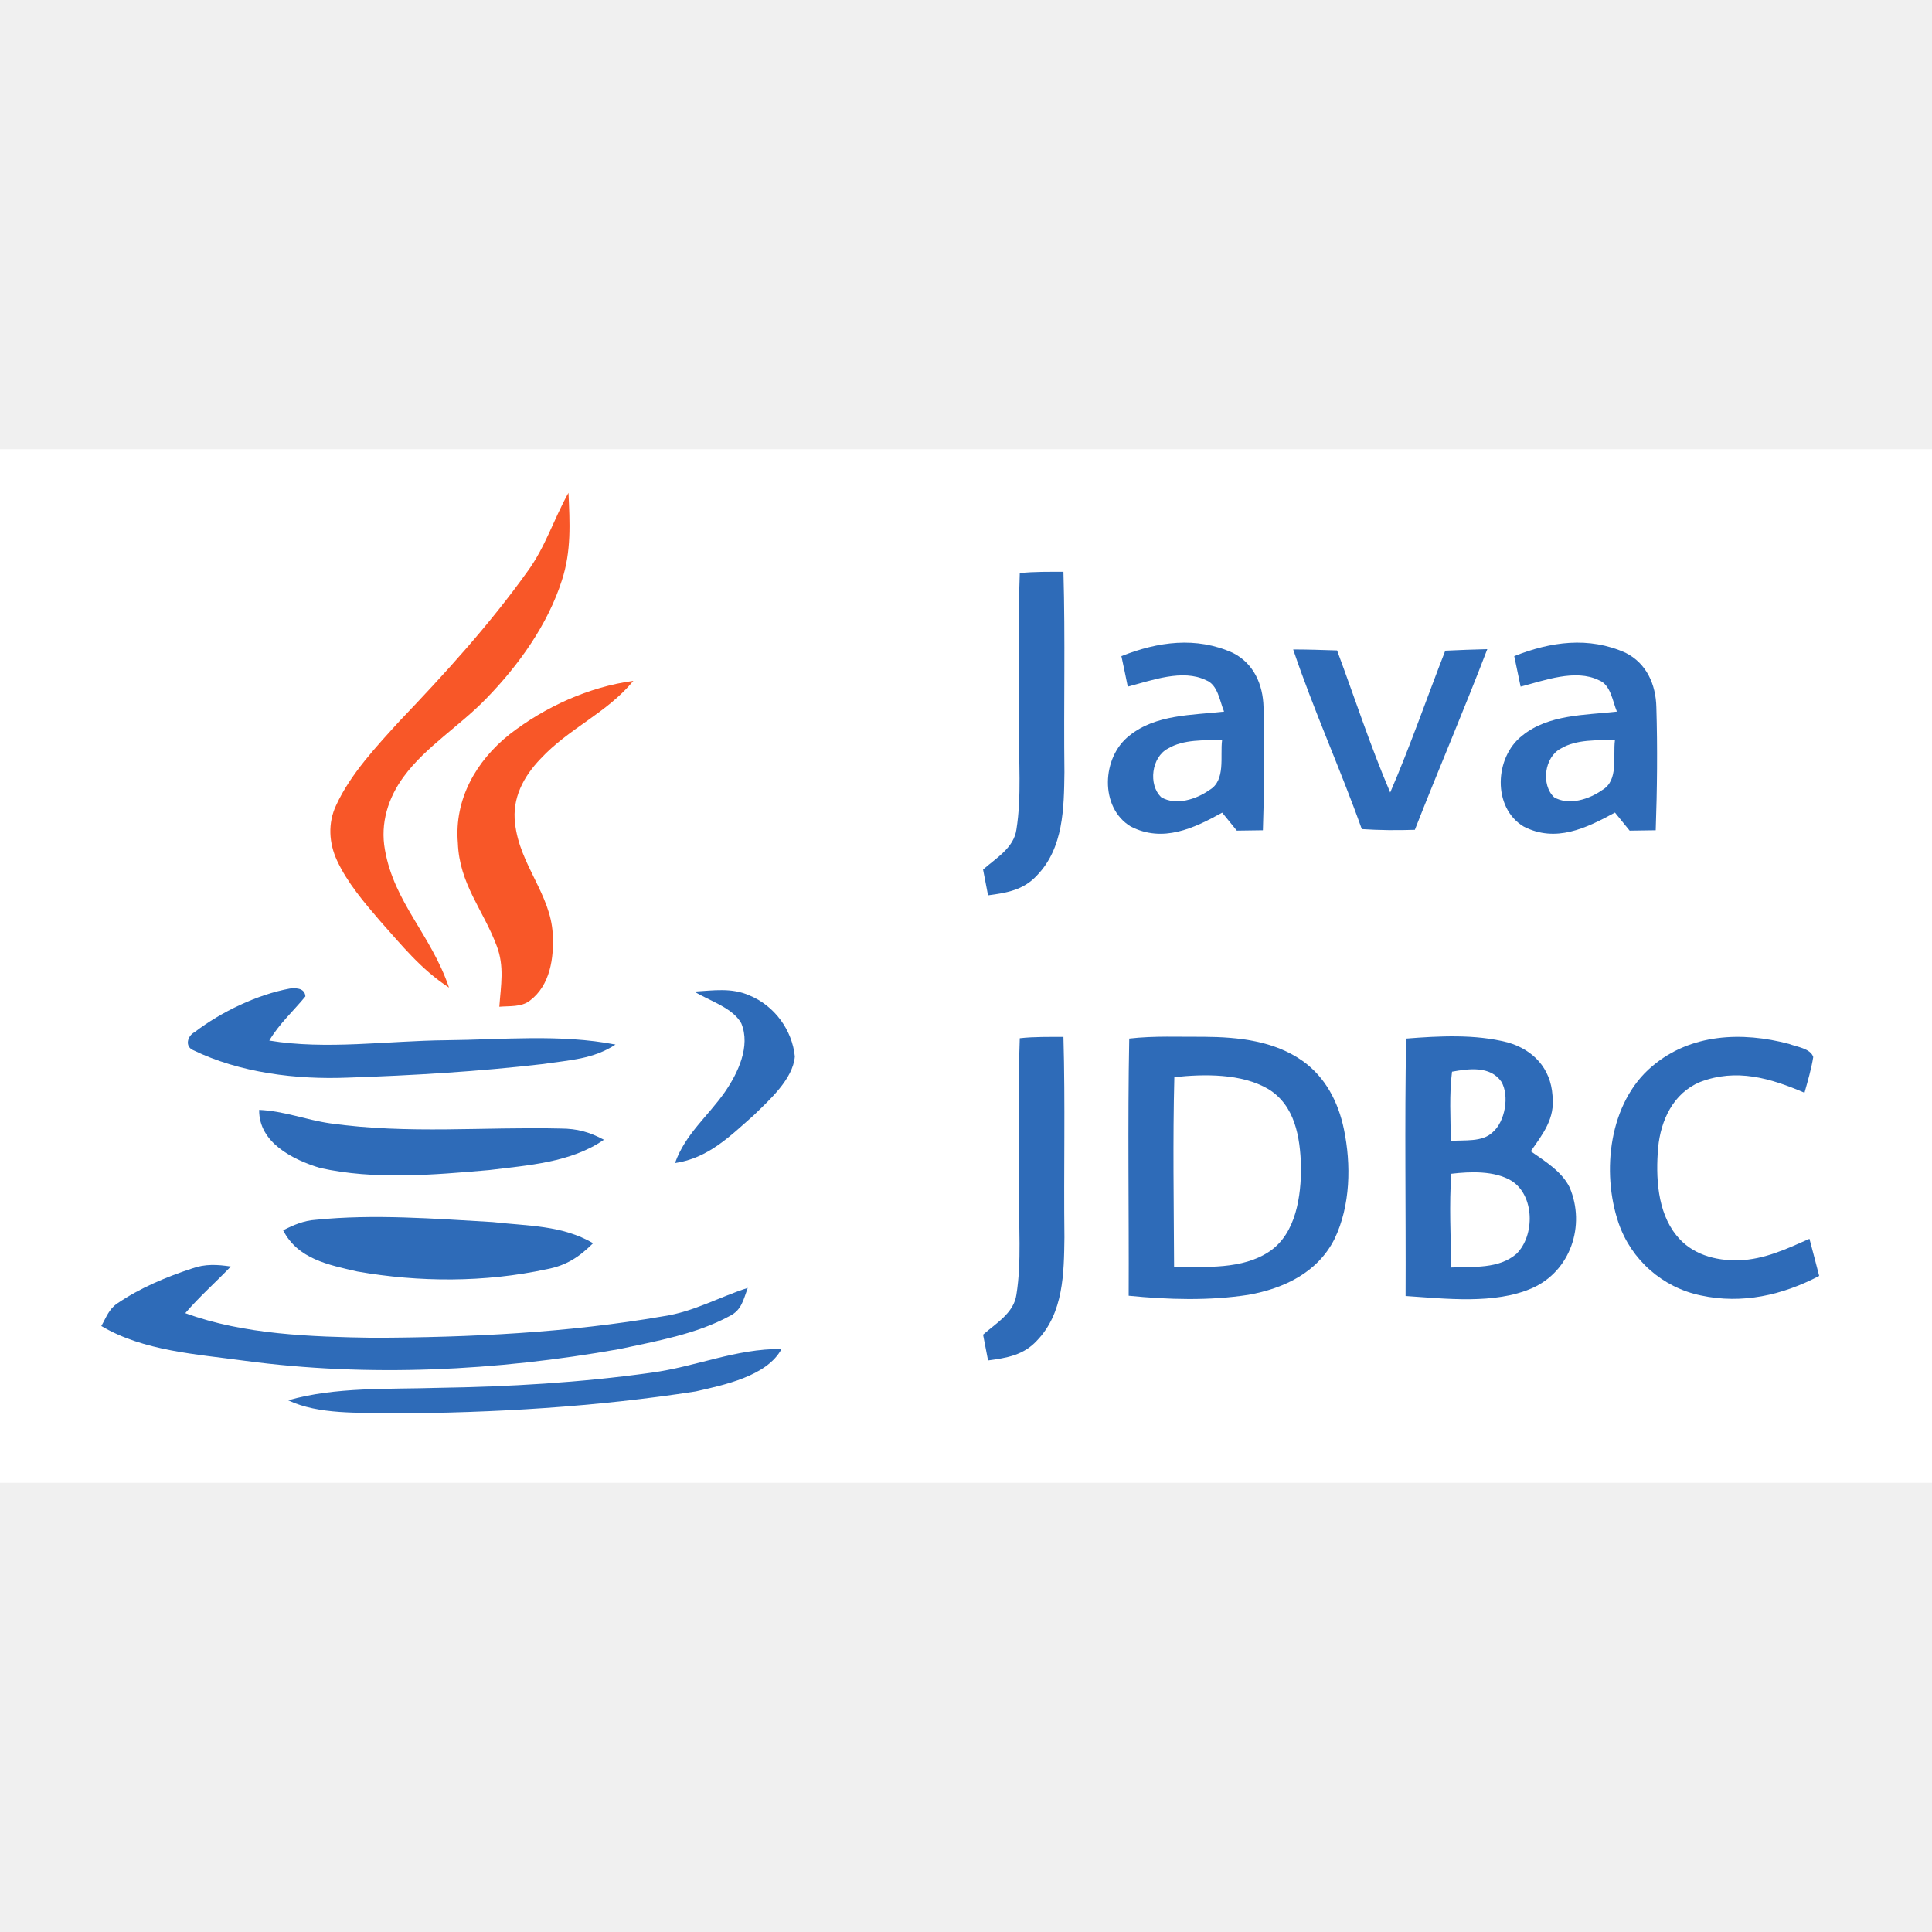
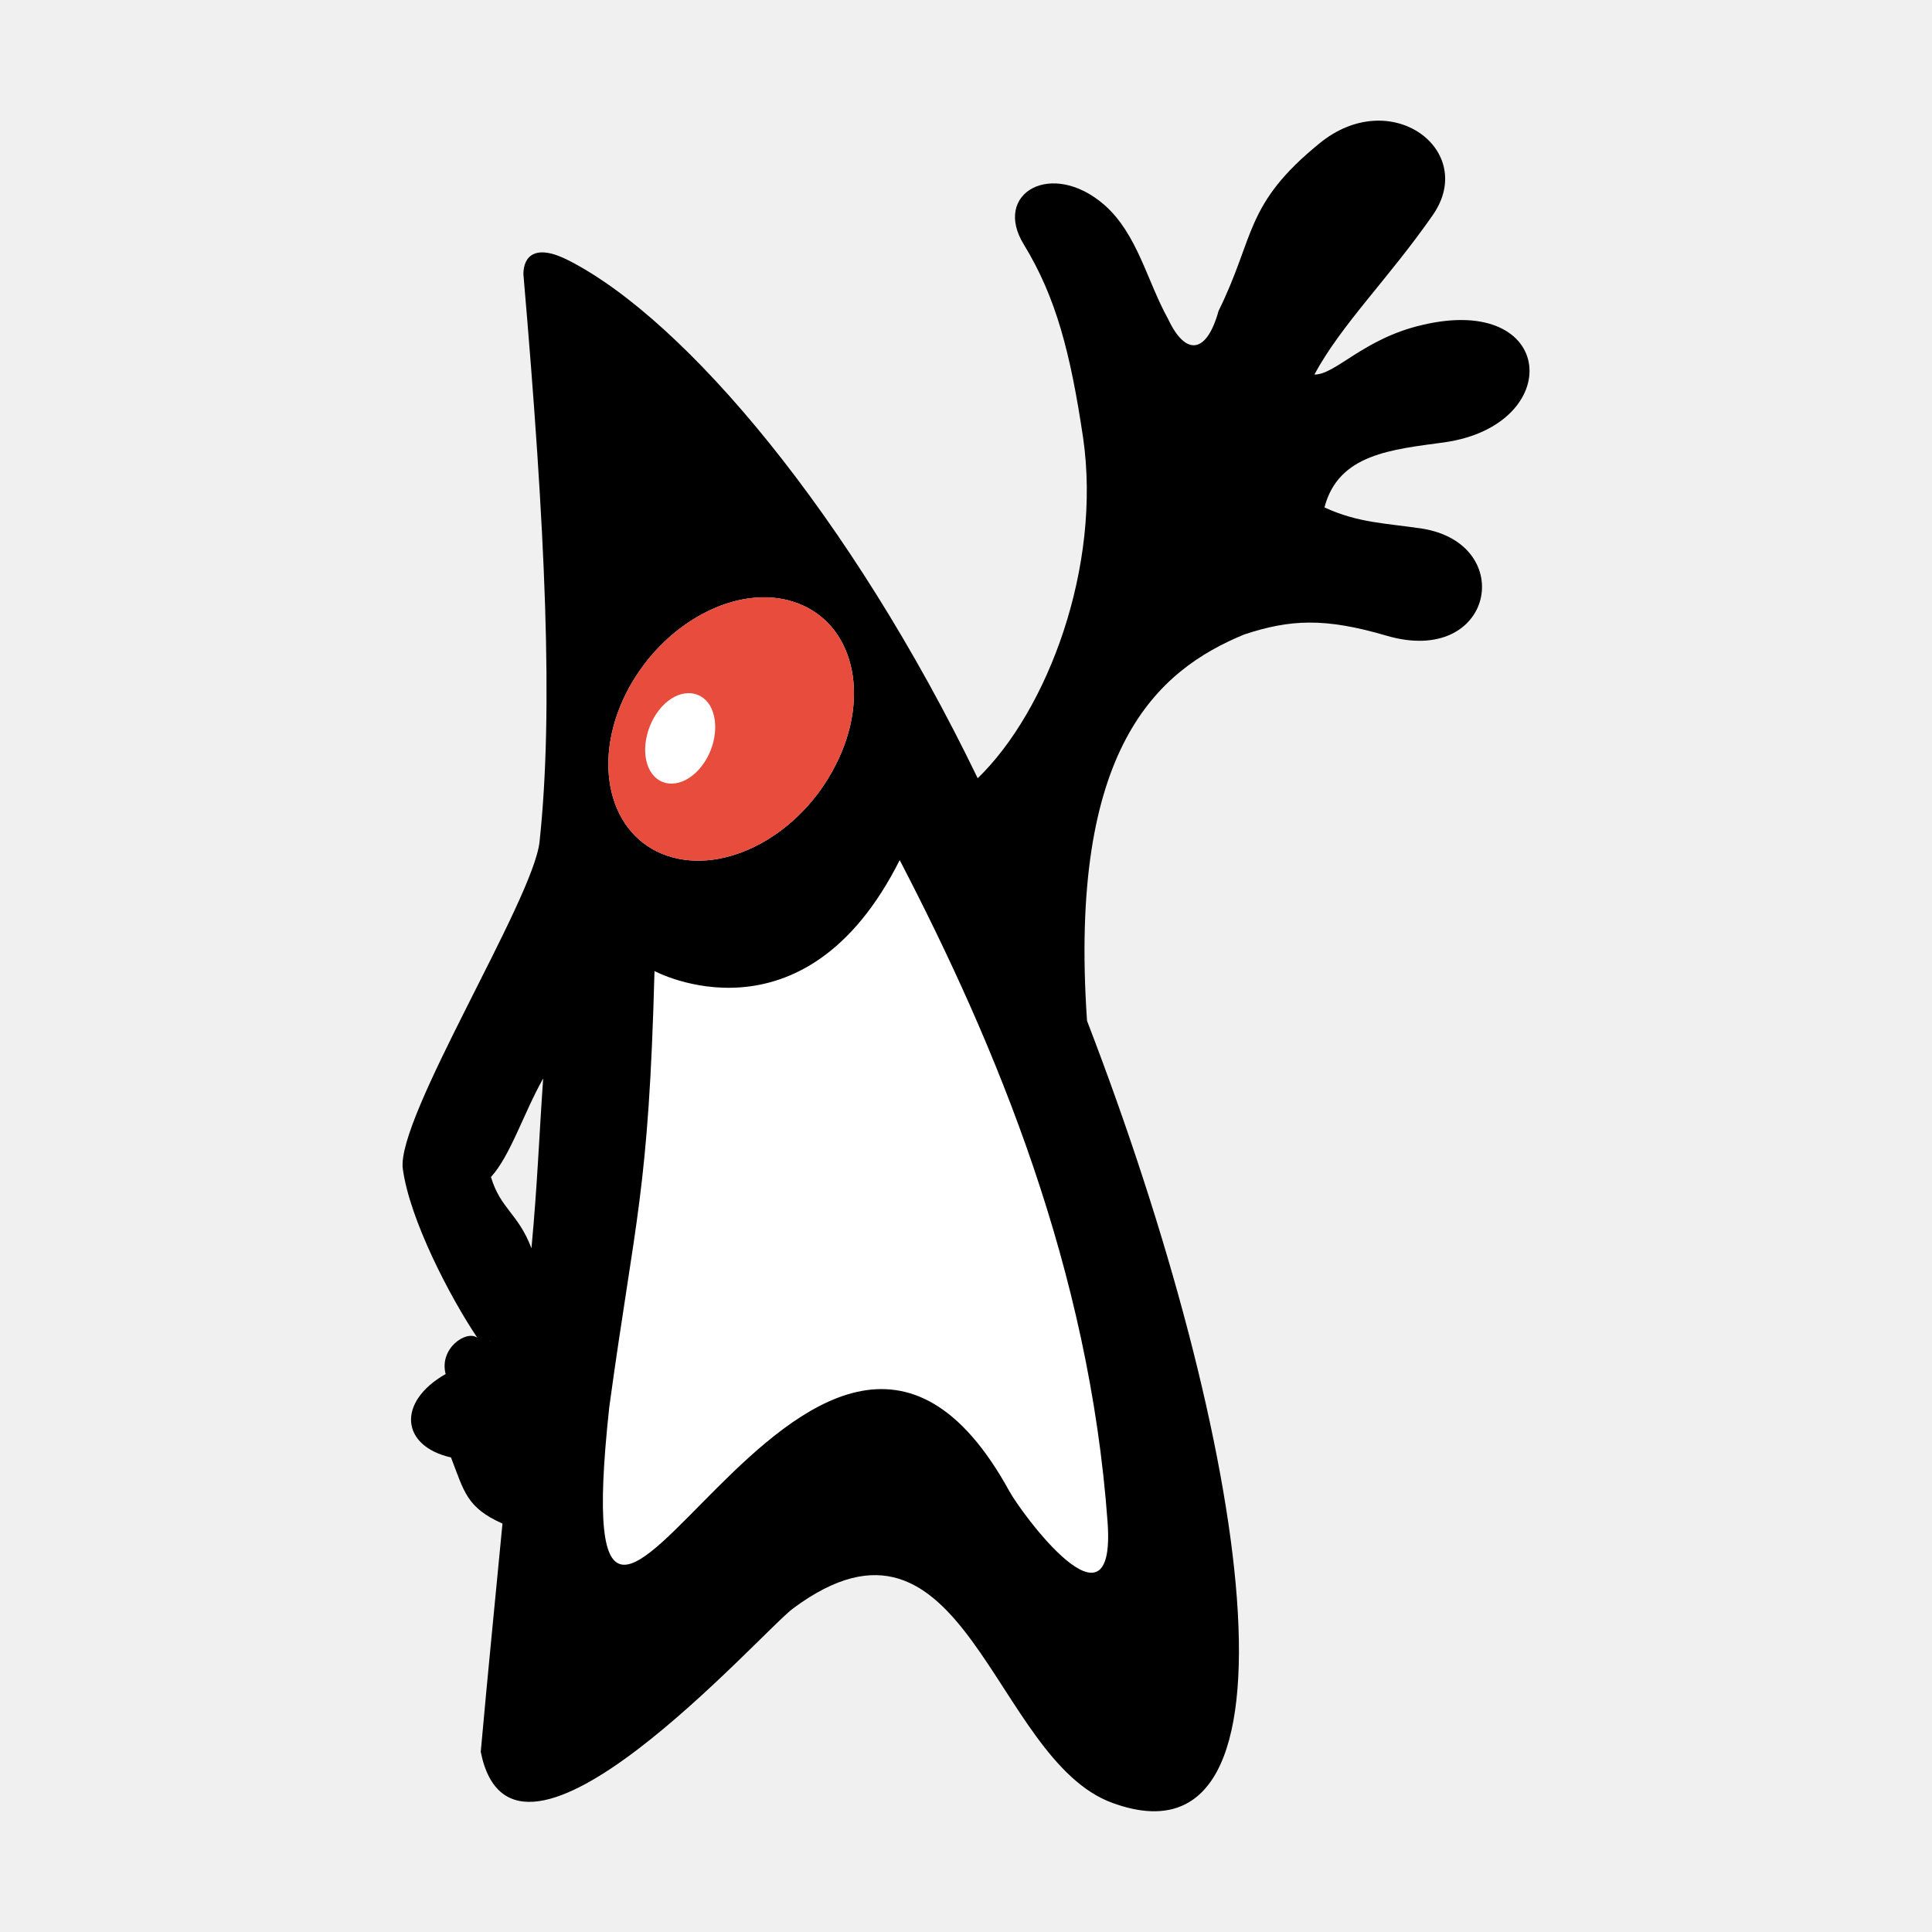
- <svg xmlns="http://www.w3.org/2000/svg" height="200" viewBox="0 0 200 200" width="200">
-   <g transform="translate(0 46.5)">
-     <path d="m0 0h200v107h-200z" fill="#fff" />
-     <path d="m58.848 4.516c.141 3.113.305 6.031-.676 9.039-1.465 4.602-4.473 8.797-7.805 12.227-2.715 2.828-6.312 5.02-8.574 8.117-1.621 2.195-2.445 4.844-1.945 7.57.953 5.477 4.773 8.789 6.633 14.266-2.887-1.875-4.887-4.375-7.148-6.91-1.633-1.898-3.387-3.957-4.445-6.246-.84-1.805-.961-3.883-.094-5.711 1.488-3.25 4.199-6.125 6.586-8.746 4.668-4.891 9.273-9.93 13.234-15.48 1.859-2.535 2.707-5.41 4.234-8.125zm0 0" fill="#f85728" />
-     <path d="m105.566 12.828c1.488-.168 3.027-.129 4.52-.141.199 6.914.019 13.836.102 20.75-.047 3.727-.086 7.844-2.855 10.699-1.387 1.504-3.125 1.793-5.051 2.047-.168-.891-.34-1.777-.516-2.668 1.328-1.176 3.188-2.234 3.453-4.152.555-3.465.207-7.102.281-10.605.074-5.305-.141-10.633.066-15.93zm0 0" fill="#2e6bb8" />
-     <path d="m127.613 21.078c2.172 1.09 3.133 3.277 3.188 5.633.125 4.238.078 8.5-.066 12.738-.902.016-1.801.027-2.699.039-.508-.621-1.016-1.242-1.516-1.863-2.953 1.637-6.145 3.137-9.461 1.438-3.258-1.961-3.004-7.184-.16-9.398 2.723-2.219 6.508-2.125 9.816-2.5-.453-1.09-.641-2.793-1.867-3.25-2.422-1.191-5.641.027-8.102.664-.211-1.059-.434-2.109-.66-3.156 3.773-1.5 7.723-2.055 11.527-.344zm0 0" fill="#2e6bb8" />
-     <path d="m168.281 21.078c2.172 1.09 3.133 3.277 3.184 5.633.129 4.238.082 8.5-.066 12.738-.898.016-1.797.027-2.699.039-.512-.621-1.012-1.242-1.52-1.871-2.973 1.613-6.125 3.156-9.453 1.445-3.262-1.961-3.008-7.184-.16-9.398 2.719-2.219 6.508-2.125 9.812-2.5-.453-1.09-.641-2.793-1.867-3.25-2.418-1.191-5.637.027-8.098.664-.215-1.059-.434-2.109-.66-3.156 3.773-1.5 7.719-2.055 11.527-.344zm0 0" fill="#2e6bb8" />
-     <path d="m133.867 20.73c1.52 0 3.031.055 4.547.102 1.824 4.902 3.445 9.898 5.5 14.707 2.078-4.816 3.793-9.793 5.699-14.68 1.453-.066 2.906-.129 4.352-.16-2.398 6.27-5.051 12.445-7.5 18.703-1.84.062-3.652.047-5.492-.074-2.227-6.25-4.984-12.312-7.105-18.598zm0 0" fill="#2e6bb8" />
-     <path d="m65.566 23.98c-2.754 3.352-6.652 4.883-9.613 8.074-1.754 1.824-2.961 4.086-2.633 6.691.473 4.281 3.691 7.332 3.898 11.449.141 2.461-.258 5.305-2.367 6.891-.887.688-2.09.535-3.16.633.156-2.211.547-4.172-.277-6.312-1.406-3.75-3.859-6.387-4.016-10.641-.387-4.527 1.895-8.5 5.348-11.246 3.688-2.855 8.188-4.902 12.82-5.539zm0 0" fill="#f85728" />
-     <path d="m126.512 30.102c-.227 1.684.41 4.191-1.32 5.184-1.332.949-3.457 1.645-4.977.746-1.375-1.297-1.008-4.16.691-5.043 1.613-.969 3.785-.848 5.605-.887zm0 0" fill="#fff" />
-     <path d="m167.18 30.102c-.227 1.691.406 4.191-1.32 5.184-1.332.949-3.461 1.645-4.98.746-1.371-1.297-1.004-4.16.695-5.043 1.613-.969 3.785-.848 5.605-.887zm0 0" fill="#fff" />
-     <g fill="#2e6bb8">
-       <path d="m30.012 55.832c1.023-.117 1.555.156 1.602.816-1.262 1.539-2.715 2.836-3.738 4.57 5.891.977 12.211.023 18.293-.035 5.773-.055 11.859-.66 17.547.449-2.336 1.531-4.793 1.605-7.469 2.012-6.719.781-13.484 1.184-20.246 1.41-5.34.215-11.172-.492-16.027-2.855-.852-.387-.578-1.457.168-1.852 2.746-2.098 6.48-3.891 9.871-4.516zm0 0" />
-       <path d="m71.879 56.148c1.973-.113 3.875-.43 5.742.414 2.547 1.059 4.387 3.559 4.66 6.301-.195 2.352-2.633 4.5-4.234 6.07-2.492 2.207-4.738 4.461-8.172 4.969 1.078-3.023 3.371-4.801 5.152-7.34 1.352-1.953 2.699-4.758 1.711-7.129-.891-1.625-3.34-2.344-4.859-3.285zm0 0" />
-       <path d="m105.566 60.977c1.488-.168 3.027-.129 4.52-.141.199 6.914.019 13.836.102 20.75-.047 3.727-.086 7.848-2.855 10.703-1.387 1.504-3.125 1.789-5.051 2.043-.168-.887-.34-1.777-.516-2.668 1.328-1.176 3.188-2.23 3.453-4.152.555-3.465.207-7.102.281-10.605.074-5.305-.141-10.633.066-15.93zm0 0" />
-       <path d="m116.898 61.012c2.566-.297 5.195-.168 7.773-.184 3.527.027 7.223.41 10.187 2.508 2.359 1.688 3.68 4.246 4.262 7.051.766 3.664.68 7.926-.961 11.348-1.746 3.492-5.238 5.148-8.922 5.805-4.07.629-8.305.5-12.398.094.039-8.867-.113-17.77.059-26.621zm0 0" />
-       <path d="m145.566 61.012c3.426-.27 7.148-.469 10.5.395 2.648.754 4.461 2.68 4.648 5.496.277 2.387-.98 3.957-2.25 5.777 1.457 1.023 3.223 2.094 4.023 3.738 1.68 3.938.098 8.672-3.887 10.434-3.895 1.699-8.949 1.082-13.094.809.039-8.875-.113-17.781.059-26.648zm0 0" />
-       <path d="m185.207 61.566c.781.305 2.219.461 2.5 1.355-.199 1.246-.566 2.48-.906 3.699-3.535-1.512-7.055-2.562-10.828-1.105-2.758 1.16-4.051 3.941-4.324 6.789-.254 3.004-.094 6.629 1.887 9.074 1.57 1.98 4.039 2.648 6.473 2.59 2.645-.094 4.938-1.176 7.305-2.227.336 1.277.68 2.559 1.008 3.844-3.809 1.992-7.973 2.941-12.246 2.02-3.973-.82-7.223-3.684-8.535-7.535-1.777-5.27-.984-12.418 3.48-16.184 3.988-3.398 9.32-3.613 14.188-2.32zm0 0" />
+ <svg xmlns="http://www.w3.org/2000/svg" x="0px" y="0px" width="240" height="240" viewBox="0 0 172 172" style=" fill:#000000;">
+   <g transform="">
+     <g fill="none" fill-rule="nonzero" stroke="none" stroke-width="1" stroke-linecap="butt" stroke-linejoin="miter" stroke-miterlimit="10" stroke-dasharray="" stroke-dashoffset="0" font-family="none" font-weight="none" font-size="none" text-anchor="none" style="mix-blend-mode: normal">
+       <path d="M0,172v-172h172v172z" fill="none" />
+       <g>
+         <path d="M126.588,28.939c-5.21,1.211 -7.686,4.429 -9.575,4.407c2.444,-4.515 6.561,-8.478 10.56,-14.222c3.967,-5.744 -3.755,-11.571 -10.116,-6.35c-6.697,5.454 -5.708,8.306 -8.969,14.899c-1.061,3.827 -2.928,4.081 -4.511,0.699c-1.867,-3.368 -2.709,-7.518 -5.637,-10.109c-4.691,-4.11 -10.04,-1.075 -7.174,3.533c2.838,4.662 4.124,9.546 5.264,17.204c1.641,11.434 -3.139,24.23 -9.388,30.286c-11.302,-23.385 -25.983,-40.739 -36.36,-46.071c-3.128,-1.62 -4.085,-0.312 -4.085,1.197c1.974,22.926 2.691,38.804 1.437,50.532c-0.566,5.203 -12.782,24.585 -12.173,29.115c0.613,4.529 4.221,11.452 6.633,15.036c-0.989,-0.717 -3.415,0.957 -2.82,3.232c-4.361,2.48 -3.992,6.418 0.477,7.425c1.168,3.01 1.369,4.458 4.583,5.887c-0.609,6.389 -1.29,13.133 -1.935,20.325c2.913,14.441 24.983,-10.703 27.825,-12.785c15.333,-11.359 17.712,13.48 28.434,17.336c17.992,6.561 12.262,-31.877 -2.283,-69.635c-1.67,-24.256 6.228,-31.189 13.989,-34.393c4.078,-1.344 7.145,-1.519 12.689,0.111c9.55,2.781 11.657,-8.188 3.139,-9.539c-3.218,-0.487 -5.672,-0.494 -8.679,-1.885c1.243,-4.784 6.031,-5.156 10.729,-5.801c10.732,-1.569 9.937,-13.294 -2.053,-10.435zM43.559,119.479l0.1,-0.107c0,0 0,0.007 0.004,0.007zM47.314,111.133c-1.179,-3.114 -2.748,-3.49 -3.605,-6.346c1.734,-1.903 2.91,-5.694 4.648,-8.776c-0.387,5.579 -0.509,9.374 -1.043,15.122zM55.742,61.716c3.178,-6.267 9.926,-9.858 15.043,-8.091c5.174,1.763 6.79,8.249 3.619,14.462c-3.157,6.267 -9.868,9.851 -15.032,8.088c-5.131,-1.763 -6.74,-8.249 -3.63,-14.459z" fill="#000000" />
+         <path d="M55.742,61.716c3.178,-6.267 9.926,-9.858 15.043,-8.091c5.174,1.763 6.79,8.249 3.619,14.462c-3.157,6.267 -9.868,9.851 -15.032,8.088c-5.131,-1.763 -6.74,-8.249 -3.63,-14.459z" fill="#e74c3c" />
+         <path d="M89.87,132.773c1.018,1.878 9.499,13.473 8.736,2.752c-1.63,-22.5 -9.861,-42.305 -18.508,-58.953c-8.553,17.032 -21.83,9.876 -21.83,9.876c-0.52,19.726 -1.713,21.923 -4.028,38.833c-4.447,41.097 18.132,-24.424 35.629,7.493zM62.2,68.528c1.466,-1.609 1.906,-4.146 1.01,-5.712c-0.932,-1.512 -2.849,-1.484 -4.307,0.122c-1.455,1.613 -1.899,4.196 -1.007,5.712c0.896,1.523 2.842,1.484 4.304,-0.122z" fill="#ffffff" />
+       </g>
+       <path d="" fill="none" />
+       <path d="" fill="none" />
+       <path d="" fill="none" />
+       <path d="" fill="none" />
+       <path d="" fill="none" />
    </g>
-     <path d="m150.312 64.441c1.727-.309 3.934-.629 5.102 1.027.867 1.453.398 4.16-.906 5.25-1.062 1.039-2.934.77-4.32.891-.019-2.367-.176-4.816.125-7.168zm0 0" fill="#fff" />
-     <path d="m121.566 65.004c3.102-.328 6.953-.395 9.727 1.234 2.781 1.699 3.293 4.992 3.387 7.984.019 3.066-.5 6.945-3.238 8.809-2.84 1.926-6.641 1.598-9.902 1.625-.027-6.547-.141-13.113.027-19.652zm0 0" fill="#fff" />
-     <path d="m26.828 68.395c2.594.113 4.797 1.023 7.359 1.395 8.121 1.133 15.848.344 23.852.535 1.727.008 2.961.355 4.48 1.16-3.418 2.367-7.852 2.641-11.887 3.141-5.707.496-11.895 1.043-17.527-.227-2.777-.848-6.324-2.609-6.277-6.004zm0 0" fill="#2e6bb8" />
-     <path d="m150.238 75.008c1.969-.234 4.469-.328 6.223.723 2.414 1.512 2.445 5.664.527 7.562-1.848 1.598-4.496 1.312-6.762 1.418-.039-3.23-.219-6.488.012-9.703zm0 0" fill="#fff" />
-     <path d="m32.68 79.773c6.035-.613 12.285-.113 18.332.234 3.68.422 7.141.309 10.387 2.188-1.445 1.438-2.785 2.316-4.805 2.695-6.402 1.379-13.188 1.363-19.613.234-2.973-.688-6.152-1.285-7.672-4.266 1.078-.551 2.145-1.004 3.371-1.086zm0 0" fill="#2e6bb8" />
-     <path d="m23.895 84.609c-1.562 1.633-3.246 3.109-4.715 4.828 6.074 2.234 13.082 2.449 19.488 2.551 10.02-.035 20.152-.523 30.031-2.234 3.129-.469 5.746-1.98 8.707-2.93-.461 1.238-.621 2.312-1.918 2.934-3.43 1.859-7.582 2.582-11.363 3.398-12.727 2.262-25.957 2.93-38.793 1.211-4.973-.684-10.48-1.004-14.844-3.598.504-.875.777-1.746 1.652-2.336 2.348-1.602 5.059-2.738 7.746-3.621 1.348-.488 2.621-.41 4.008-.203zm0 0" fill="#2e6bb8" />
-     <path d="m80.906 93.145c-1.512 2.828-6.012 3.738-8.887 4.395-10.34 1.602-20.898 2.227-31.352 2.277-3.48-.121-7.641.16-10.836-1.355 4.84-1.406 10.469-1.133 15.5-1.293 7.367-.113 14.754-.539 22.055-1.562 4.672-.621 8.738-2.496 13.52-2.461zm0 0" fill="#2e6bb8" />
  </g>
</svg>
